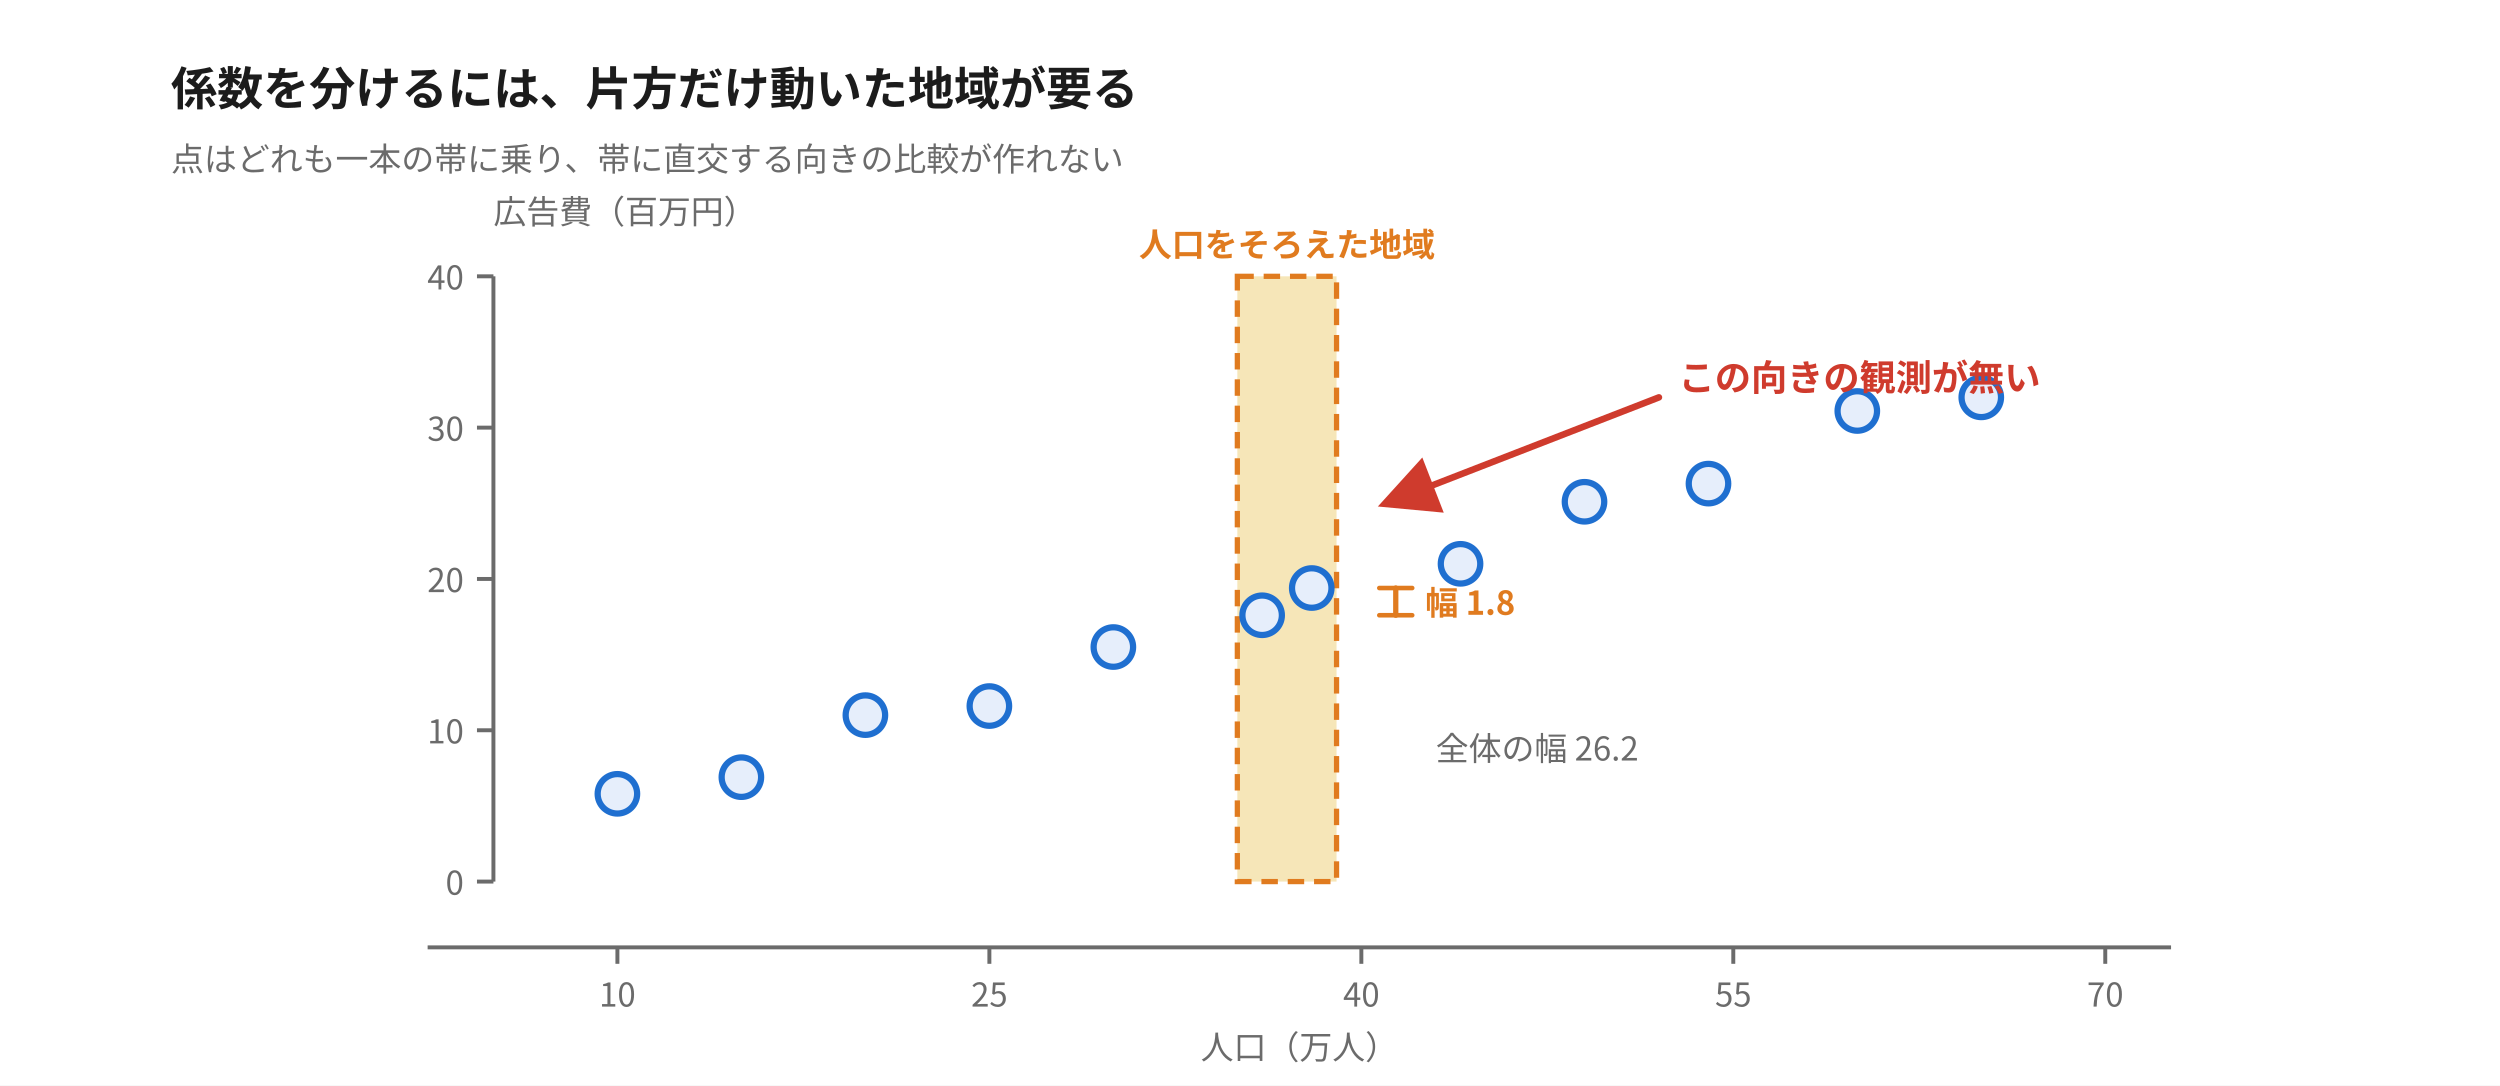
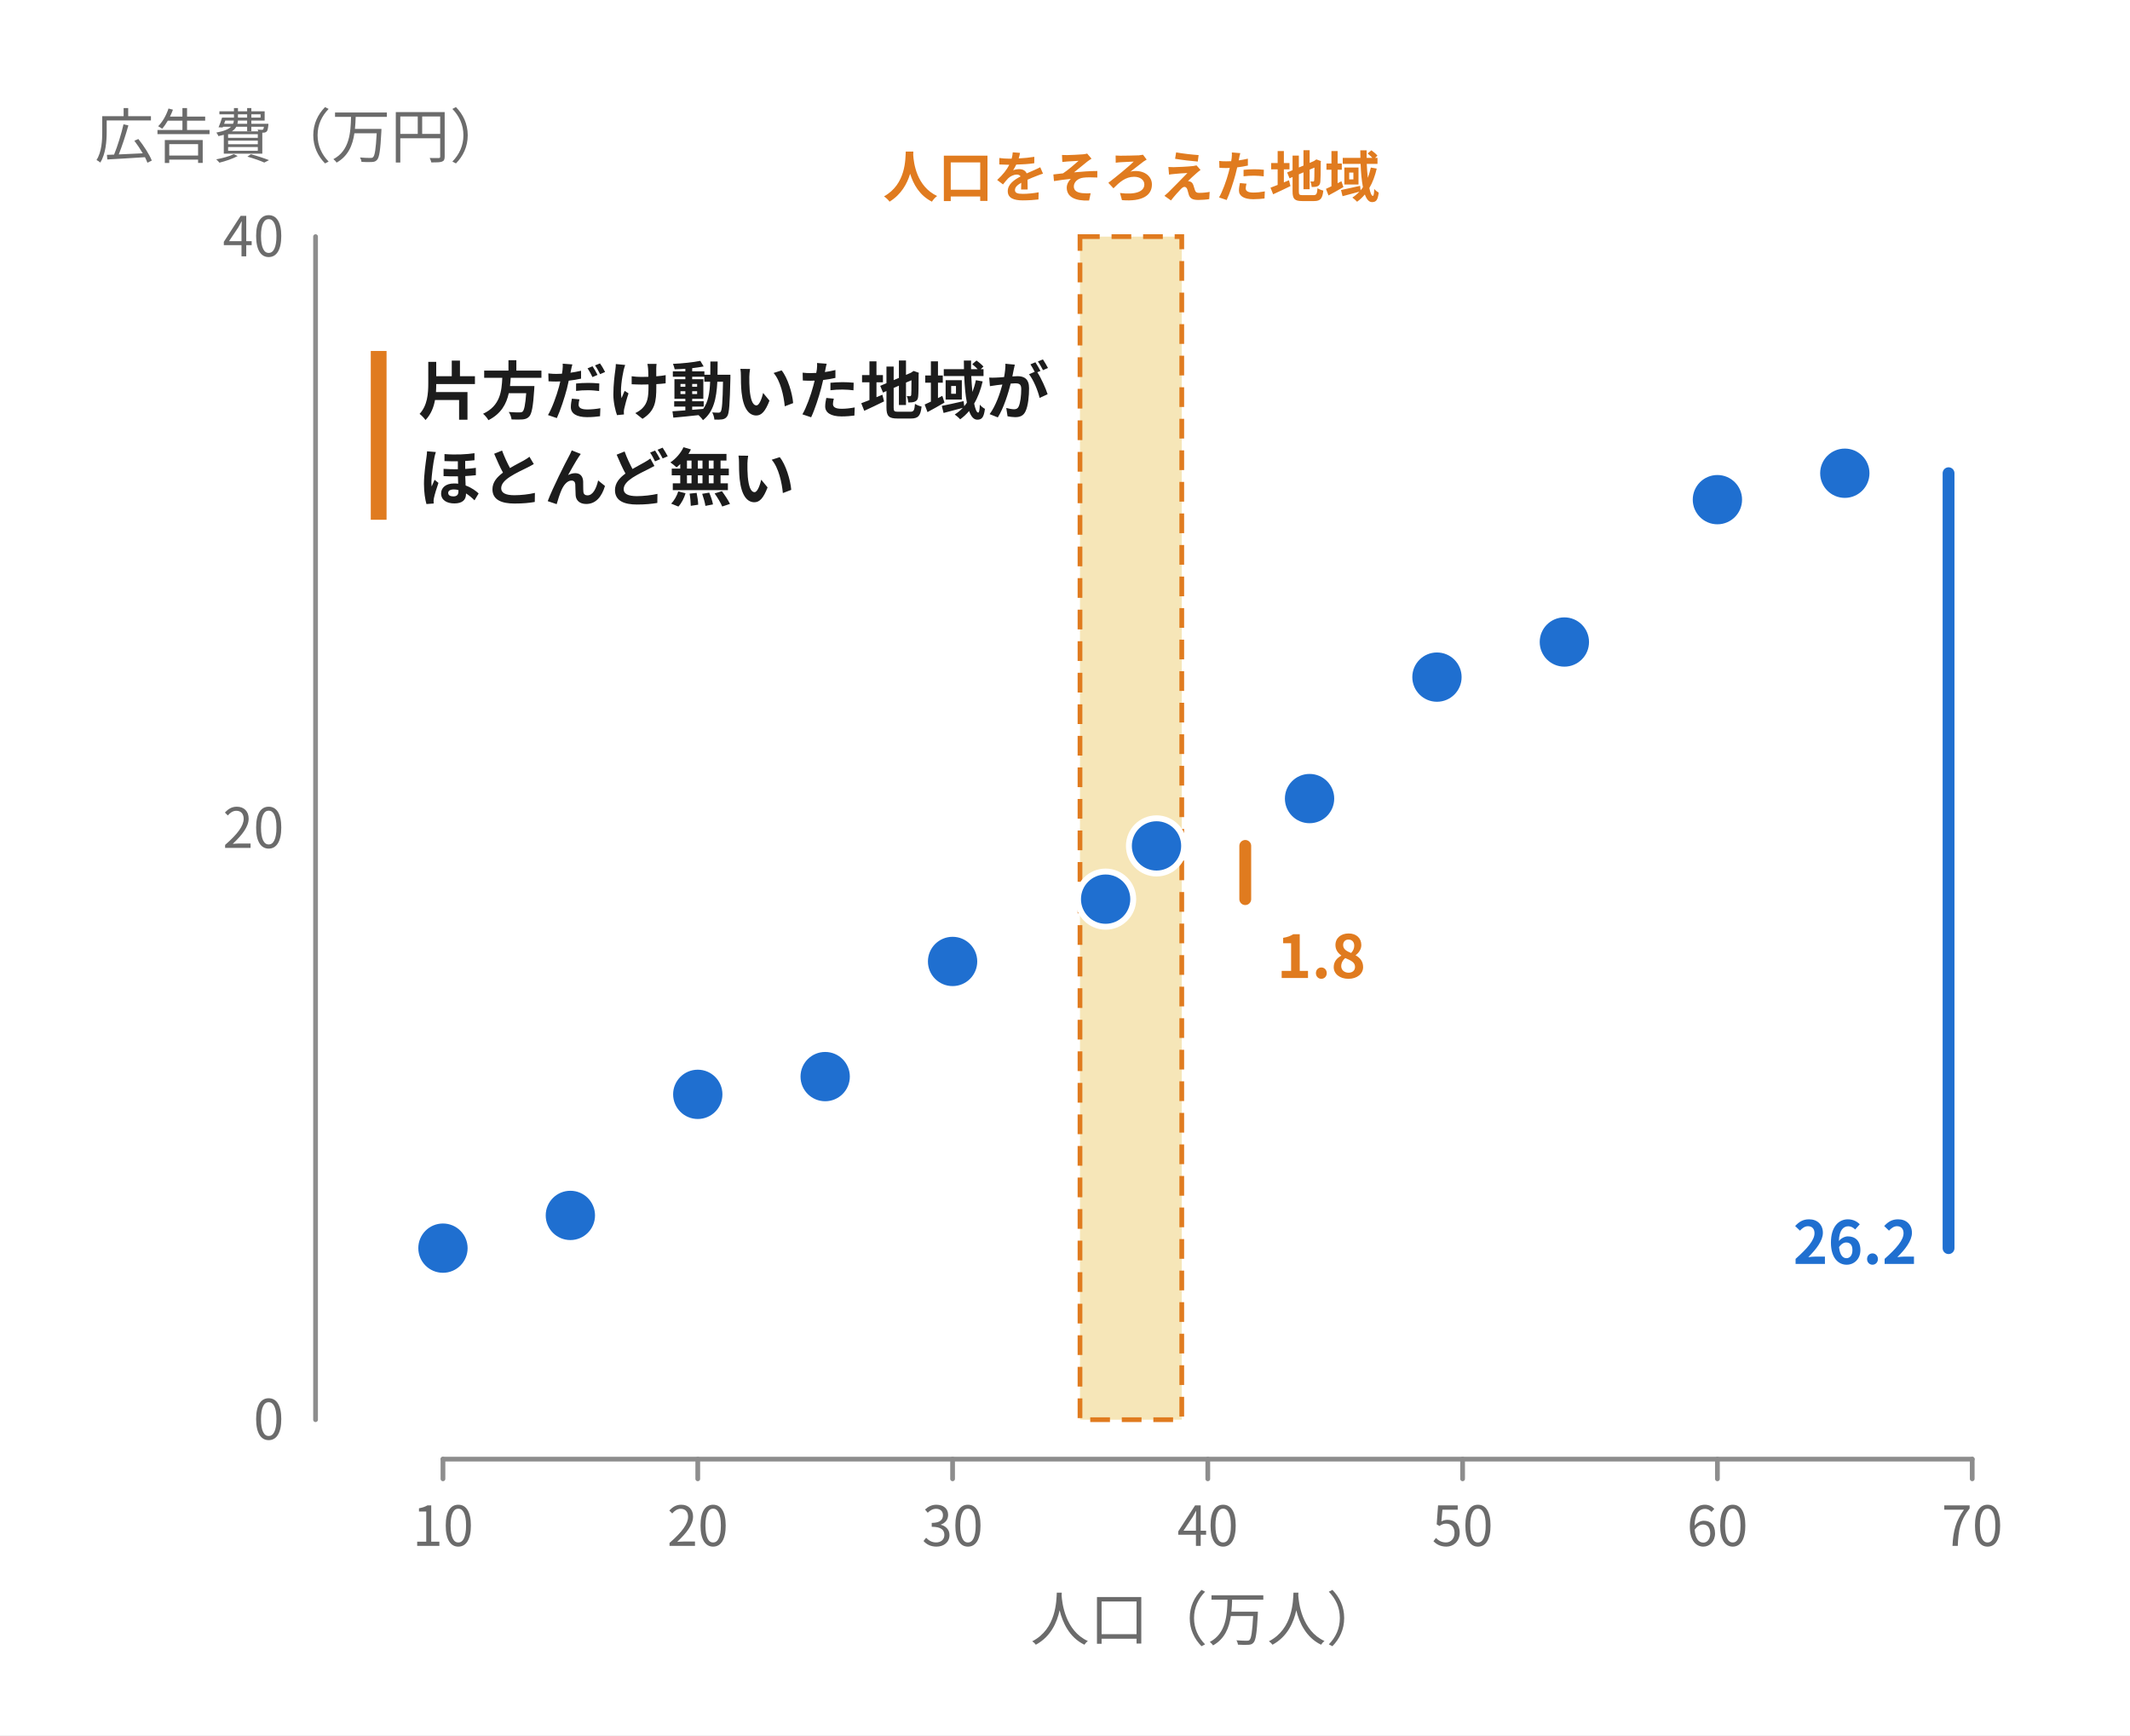
- <svg xmlns="http://www.w3.org/2000/svg" viewBox="0 0 760 330" role="img" aria-labelledby="title desc">
-   <defs>
-     <marker id="ahfcf3b2d9_0" viewBox="0 0 10 10" refX="8.5" refY="5" markerWidth="9.0" markerHeight="9.0" orient="auto">
-       <path d="M 0 0 L 10 5 L 0 10 z" fill="#cf3b2d" />
-     </marker>
-   </defs>
-   <rect x="0" y="0" width="760" height="330" fill="#ffffff" />
-   <text x="52" y="32" font-family="Noto Sans CJK JP, Hiragino Sans, Noto Sans JP, Yu Gothic, sans-serif" font-size="14" fill="#1c1c1c" text-anchor="start" font-weight="700">係数を分けるには、片方だけ動いた地域が要る</text>
-   <text x="52" y="52" font-family="Noto Sans CJK JP, Hiragino Sans, Noto Sans JP, Yu Gothic, sans-serif" font-size="10" fill="#6b6b6b" text-anchor="start" font-weight="400">点はどれも一本の帯に乗り、帯に直交する向きの比較が作れない</text>
-   <rect x="376.15" y="84" width="30.16" height="184" rx="0" fill="#f6e6b8" stroke="#e07b1f" stroke-width="1.6" opacity="1" stroke-dasharray="5 3" />
-   <text x="391.23" y="78" font-family="Noto Sans CJK JP, Hiragino Sans, Noto Sans JP, Yu Gothic, sans-serif" font-size="10" fill="#e07b1f" text-anchor="middle" font-weight="700">人口をそろえた地域</text>
-   <circle cx="187.69" cy="241.32" r="6" fill="#e6eefb" stroke="#1f6fd0" stroke-width="1.9" opacity="1" />
-   <circle cx="225.38" cy="236.26" r="6" fill="#e6eefb" stroke="#1f6fd0" stroke-width="1.9" opacity="1" />
-   <circle cx="263.08" cy="217.4" r="6" fill="#e6eefb" stroke="#1f6fd0" stroke-width="1.9" opacity="1" />
-   <circle cx="300.77" cy="214.64" r="6" fill="#e6eefb" stroke="#1f6fd0" stroke-width="1.9" opacity="1" />
-   <circle cx="338.46" cy="196.7" r="6" fill="#e6eefb" stroke="#1f6fd0" stroke-width="1.9" opacity="1" />
-   <circle cx="383.69" cy="187.04" r="6" fill="#e6eefb" stroke="#1f6fd0" stroke-width="1.9" opacity="1" />
-   <circle cx="398.77" cy="178.76" r="6" fill="#e6eefb" stroke="#1f6fd0" stroke-width="1.9" opacity="1" />
-   <circle cx="444.0" cy="171.4" r="6" fill="#e6eefb" stroke="#1f6fd0" stroke-width="1.9" opacity="1" />
-   <circle cx="481.69" cy="152.54" r="6" fill="#e6eefb" stroke="#1f6fd0" stroke-width="1.9" opacity="1" />
-   <circle cx="519.38" cy="147.02" r="6" fill="#e6eefb" stroke="#1f6fd0" stroke-width="1.9" opacity="1" />
-   <circle cx="564.62" cy="124.94" r="6" fill="#e6eefb" stroke="#1f6fd0" stroke-width="1.9" opacity="1" />
-   <circle cx="602.31" cy="120.8" r="6" fill="#e6eefb" stroke="#1f6fd0" stroke-width="1.9" opacity="1" />
-   <line x1="424.31" y1="178.76" x2="424.31" y2="187.04" stroke="#e07b1f" stroke-width="1.6" stroke-linecap="round" opacity="1" />
-   <line x1="419.31" y1="178.76" x2="429.31" y2="178.76" stroke="#e07b1f" stroke-width="1.4" stroke-linecap="round" opacity="1" />
-   <line x1="419.31" y1="187.04" x2="429.31" y2="187.04" stroke="#e07b1f" stroke-width="1.4" stroke-linecap="round" opacity="1" />
-   <text x="433.31" y="186.9" font-family="Noto Sans CJK JP, Hiragino Sans, Noto Sans JP, Yu Gothic, sans-serif" font-size="10" fill="#e07b1f" text-anchor="start" font-weight="700">幅 1.8</text>
-   <text x="436.46" y="231.2" font-family="Noto Sans CJK JP, Hiragino Sans, Noto Sans JP, Yu Gothic, sans-serif" font-size="10" fill="#6b6b6b" text-anchor="start" font-weight="400">全体の幅 26.2</text>
-   <line x1="504.31" y1="120.8" x2="421.38" y2="153.0" stroke="#cf3b2d" stroke-width="2.0" stroke-linecap="round" marker-end="url(#ahfcf3b2d9_0)" />
-   <text x="510.31" y="118.8" font-family="Noto Sans CJK JP, Hiragino Sans, Noto Sans JP, Yu Gothic, sans-serif" font-size="11" fill="#cf3b2d" text-anchor="start" font-weight="700">この向きの観測が無い</text>
-   <line x1="130" y1="288" x2="660" y2="288" stroke="#6b6b6b" stroke-width="1.2" stroke-linecap="butt" opacity="1" />
-   <line x1="187.69" y1="288" x2="187.69" y2="293" stroke="#6b6b6b" stroke-width="1.2" stroke-linecap="butt" opacity="1" />
-   <text x="187.69" y="306" font-family="Noto Sans CJK JP, Hiragino Sans, Noto Sans JP, Yu Gothic, sans-serif" font-size="10" fill="#6b6b6b" text-anchor="middle" font-weight="400">10</text>
-   <line x1="300.77" y1="288" x2="300.77" y2="293" stroke="#6b6b6b" stroke-width="1.2" stroke-linecap="butt" opacity="1" />
-   <text x="300.77" y="306" font-family="Noto Sans CJK JP, Hiragino Sans, Noto Sans JP, Yu Gothic, sans-serif" font-size="10" fill="#6b6b6b" text-anchor="middle" font-weight="400">25</text>
-   <line x1="413.85" y1="288" x2="413.85" y2="293" stroke="#6b6b6b" stroke-width="1.2" stroke-linecap="butt" opacity="1" />
-   <text x="413.85" y="306" font-family="Noto Sans CJK JP, Hiragino Sans, Noto Sans JP, Yu Gothic, sans-serif" font-size="10" fill="#6b6b6b" text-anchor="middle" font-weight="400">40</text>
-   <line x1="526.92" y1="288" x2="526.92" y2="293" stroke="#6b6b6b" stroke-width="1.2" stroke-linecap="butt" opacity="1" />
-   <text x="526.92" y="306" font-family="Noto Sans CJK JP, Hiragino Sans, Noto Sans JP, Yu Gothic, sans-serif" font-size="10" fill="#6b6b6b" text-anchor="middle" font-weight="400">55</text>
-   <line x1="640.0" y1="288" x2="640.0" y2="293" stroke="#6b6b6b" stroke-width="1.2" stroke-linecap="butt" opacity="1" />
-   <text x="640.0" y="306" font-family="Noto Sans CJK JP, Hiragino Sans, Noto Sans JP, Yu Gothic, sans-serif" font-size="10" fill="#6b6b6b" text-anchor="middle" font-weight="400">70</text>
-   <text x="395" y="322" font-family="Noto Sans CJK JP, Hiragino Sans, Noto Sans JP, Yu Gothic, sans-serif" font-size="10" fill="#6b6b6b" text-anchor="middle" font-weight="400">人口（万人）</text>
-   <line x1="150" y1="268" x2="150" y2="84" stroke="#6b6b6b" stroke-width="1.2" stroke-linecap="butt" opacity="1" />
-   <line x1="145" y1="268.0" x2="150" y2="268.0" stroke="#6b6b6b" stroke-width="1.2" stroke-linecap="butt" opacity="1" />
-   <text x="141" y="272.0" font-family="Noto Sans CJK JP, Hiragino Sans, Noto Sans JP, Yu Gothic, sans-serif" font-size="10" fill="#6b6b6b" text-anchor="end" font-weight="400">0</text>
-   <line x1="145" y1="222.0" x2="150" y2="222.0" stroke="#6b6b6b" stroke-width="1.2" stroke-linecap="butt" opacity="1" />
-   <text x="141" y="226.0" font-family="Noto Sans CJK JP, Hiragino Sans, Noto Sans JP, Yu Gothic, sans-serif" font-size="10" fill="#6b6b6b" text-anchor="end" font-weight="400">10</text>
-   <line x1="145" y1="176.0" x2="150" y2="176.0" stroke="#6b6b6b" stroke-width="1.2" stroke-linecap="butt" opacity="1" />
-   <text x="141" y="180.0" font-family="Noto Sans CJK JP, Hiragino Sans, Noto Sans JP, Yu Gothic, sans-serif" font-size="10" fill="#6b6b6b" text-anchor="end" font-weight="400">20</text>
-   <line x1="145" y1="130.0" x2="150" y2="130.0" stroke="#6b6b6b" stroke-width="1.2" stroke-linecap="butt" opacity="1" />
-   <text x="141" y="134.0" font-family="Noto Sans CJK JP, Hiragino Sans, Noto Sans JP, Yu Gothic, sans-serif" font-size="10" fill="#6b6b6b" text-anchor="end" font-weight="400">30</text>
-   <line x1="145" y1="84.0" x2="150" y2="84.0" stroke="#6b6b6b" stroke-width="1.2" stroke-linecap="butt" opacity="1" />
-   <text x="141" y="88.0" font-family="Noto Sans CJK JP, Hiragino Sans, Noto Sans JP, Yu Gothic, sans-serif" font-size="10" fill="#6b6b6b" text-anchor="end" font-weight="400">40</text>
-   <text x="150" y="68" font-family="Noto Sans CJK JP, Hiragino Sans, Noto Sans JP, Yu Gothic, sans-serif" font-size="10" fill="#6b6b6b" text-anchor="start" font-weight="400">広告費（百万円）</text>
+ <svg xmlns="http://www.w3.org/2000/svg" viewBox="0 0 540 440" role="img" aria-labelledby="title">
+   <rect x="0" y="0" width="540" height="440" fill="#ffffff" />
+   <rect x="273.8" y="60" width="25.8" height="300" fill="#f6e6b8" stroke="#e07b1f" stroke-width="1.2" stroke-dasharray="5 3" />
+   <text x="286.8" y="50" font-family="Noto Sans CJK JP, Hiragino Sans, Yu Gothic, sans-serif" font-size="14" text-anchor="middle" font-weight="700" fill="#e07b1f">人口をそろえた地域</text>
+   <circle cx="112.3" cy="316.5" r="7" fill="#1f6fd0" stroke="#ffffff" stroke-width="1.5" />
+   <circle cx="144.6" cy="308.2" r="7" fill="#1f6fd0" stroke="#ffffff" stroke-width="1.5" />
+   <circle cx="176.9" cy="277.5" r="7" fill="#1f6fd0" stroke="#ffffff" stroke-width="1.5" />
+   <circle cx="209.2" cy="273" r="7" fill="#1f6fd0" stroke="#ffffff" stroke-width="1.5" />
+   <circle cx="241.5" cy="243.8" r="7" fill="#1f6fd0" stroke="#ffffff" stroke-width="1.5" />
+   <circle cx="280.3" cy="228" r="7" fill="#1f6fd0" stroke="#ffffff" stroke-width="1.5" />
+   <circle cx="293.2" cy="214.5" r="7" fill="#1f6fd0" stroke="#ffffff" stroke-width="1.5" />
+   <circle cx="332" cy="202.5" r="7" fill="#1f6fd0" stroke="#ffffff" stroke-width="1.5" />
+   <circle cx="364.3" cy="171.7" r="7" fill="#1f6fd0" stroke="#ffffff" stroke-width="1.5" />
+   <circle cx="396.6" cy="162.8" r="7" fill="#1f6fd0" stroke="#ffffff" stroke-width="1.5" />
+   <circle cx="435.4" cy="126.7" r="7" fill="#1f6fd0" stroke="#ffffff" stroke-width="1.5" />
+   <circle cx="467.7" cy="120" r="7" fill="#1f6fd0" stroke="#ffffff" stroke-width="1.5" />
+   <line x1="315.7" y1="214.5" x2="315.7" y2="228" stroke="#e07b1f" stroke-width="3" stroke-linecap="round" />
+   <text x="323.7" y="248" font-family="Noto Sans CJK JP, Hiragino Sans, Yu Gothic, sans-serif" font-size="15" text-anchor="start" font-weight="700" fill="#e07b1f">1.8</text>
+   <line x1="494" y1="120" x2="494" y2="316.5" stroke="#1f6fd0" stroke-width="3" stroke-linecap="round" />
+   <text x="486" y="320.5" font-family="Noto Sans CJK JP, Hiragino Sans, Yu Gothic, sans-serif" font-size="15" text-anchor="end" font-weight="700" fill="#1f6fd0">26.2</text>
+   <line x1="112.3" y1="370" x2="500" y2="370" stroke="#8d8d8d" stroke-width="1.2" stroke-linecap="round" />
+   <line x1="112.3" y1="370" x2="112.3" y2="375" stroke="#8d8d8d" stroke-width="1.2" stroke-linecap="round" />
+   <text x="112.3" y="392" font-family="Noto Sans CJK JP, Hiragino Sans, Yu Gothic, sans-serif" font-size="14" text-anchor="middle" fill="#6b6b6b">10</text>
+   <line x1="176.9" y1="370" x2="176.9" y2="375" stroke="#8d8d8d" stroke-width="1.2" stroke-linecap="round" />
+   <text x="176.9" y="392" font-family="Noto Sans CJK JP, Hiragino Sans, Yu Gothic, sans-serif" font-size="14" text-anchor="middle" fill="#6b6b6b">20</text>
+   <line x1="241.5" y1="370" x2="241.5" y2="375" stroke="#8d8d8d" stroke-width="1.2" stroke-linecap="round" />
+   <text x="241.5" y="392" font-family="Noto Sans CJK JP, Hiragino Sans, Yu Gothic, sans-serif" font-size="14" text-anchor="middle" fill="#6b6b6b">30</text>
+   <line x1="306.2" y1="370" x2="306.2" y2="375" stroke="#8d8d8d" stroke-width="1.2" stroke-linecap="round" />
+   <text x="306.2" y="392" font-family="Noto Sans CJK JP, Hiragino Sans, Yu Gothic, sans-serif" font-size="14" text-anchor="middle" fill="#6b6b6b">40</text>
+   <line x1="370.8" y1="370" x2="370.8" y2="375" stroke="#8d8d8d" stroke-width="1.2" stroke-linecap="round" />
+   <text x="370.8" y="392" font-family="Noto Sans CJK JP, Hiragino Sans, Yu Gothic, sans-serif" font-size="14" text-anchor="middle" fill="#6b6b6b">50</text>
+   <line x1="435.4" y1="370" x2="435.4" y2="375" stroke="#8d8d8d" stroke-width="1.2" stroke-linecap="round" />
+   <text x="435.4" y="392" font-family="Noto Sans CJK JP, Hiragino Sans, Yu Gothic, sans-serif" font-size="14" text-anchor="middle" fill="#6b6b6b">60</text>
+   <line x1="500" y1="370" x2="500" y2="375" stroke="#8d8d8d" stroke-width="1.2" stroke-linecap="round" />
+   <text x="500" y="392" font-family="Noto Sans CJK JP, Hiragino Sans, Yu Gothic, sans-serif" font-size="14" text-anchor="middle" fill="#6b6b6b">70</text>
+   <text x="306.2" y="416" font-family="Noto Sans CJK JP, Hiragino Sans, Yu Gothic, sans-serif" font-size="15" text-anchor="middle" fill="#6b6b6b">人口（万人）</text>
+   <line x1="80" y1="360" x2="80" y2="60" stroke="#8d8d8d" stroke-width="1.2" stroke-linecap="round" />
+   <text x="72" y="365" font-family="Noto Sans CJK JP, Hiragino Sans, Yu Gothic, sans-serif" font-size="14" text-anchor="end" fill="#6b6b6b">0</text>
+   <text x="72" y="215" font-family="Noto Sans CJK JP, Hiragino Sans, Yu Gothic, sans-serif" font-size="14" text-anchor="end" fill="#6b6b6b">20</text>
+   <text x="72" y="65" font-family="Noto Sans CJK JP, Hiragino Sans, Yu Gothic, sans-serif" font-size="14" text-anchor="end" fill="#6b6b6b">40</text>
+   <text x="24" y="40" font-family="Noto Sans CJK JP, Hiragino Sans, Yu Gothic, sans-serif" font-size="15" text-anchor="start" fill="#6b6b6b">広告費（万円）</text>
+   <rect x="94" y="89" width="4" height="42.8" fill="#e07b1f" stroke="none" stroke-width="1.2" />
+   <text x="106" y="105" font-family="Noto Sans CJK JP, Hiragino Sans, Yu Gothic, sans-serif" font-size="16" text-anchor="start" font-weight="700" fill="#1c1c1c">片方だけ動いた地域が</text>
+   <text x="106" y="127" font-family="Noto Sans CJK JP, Hiragino Sans, Yu Gothic, sans-serif" font-size="16" text-anchor="start" font-weight="700" fill="#1c1c1c">ほとんど無い</text>
</svg>
